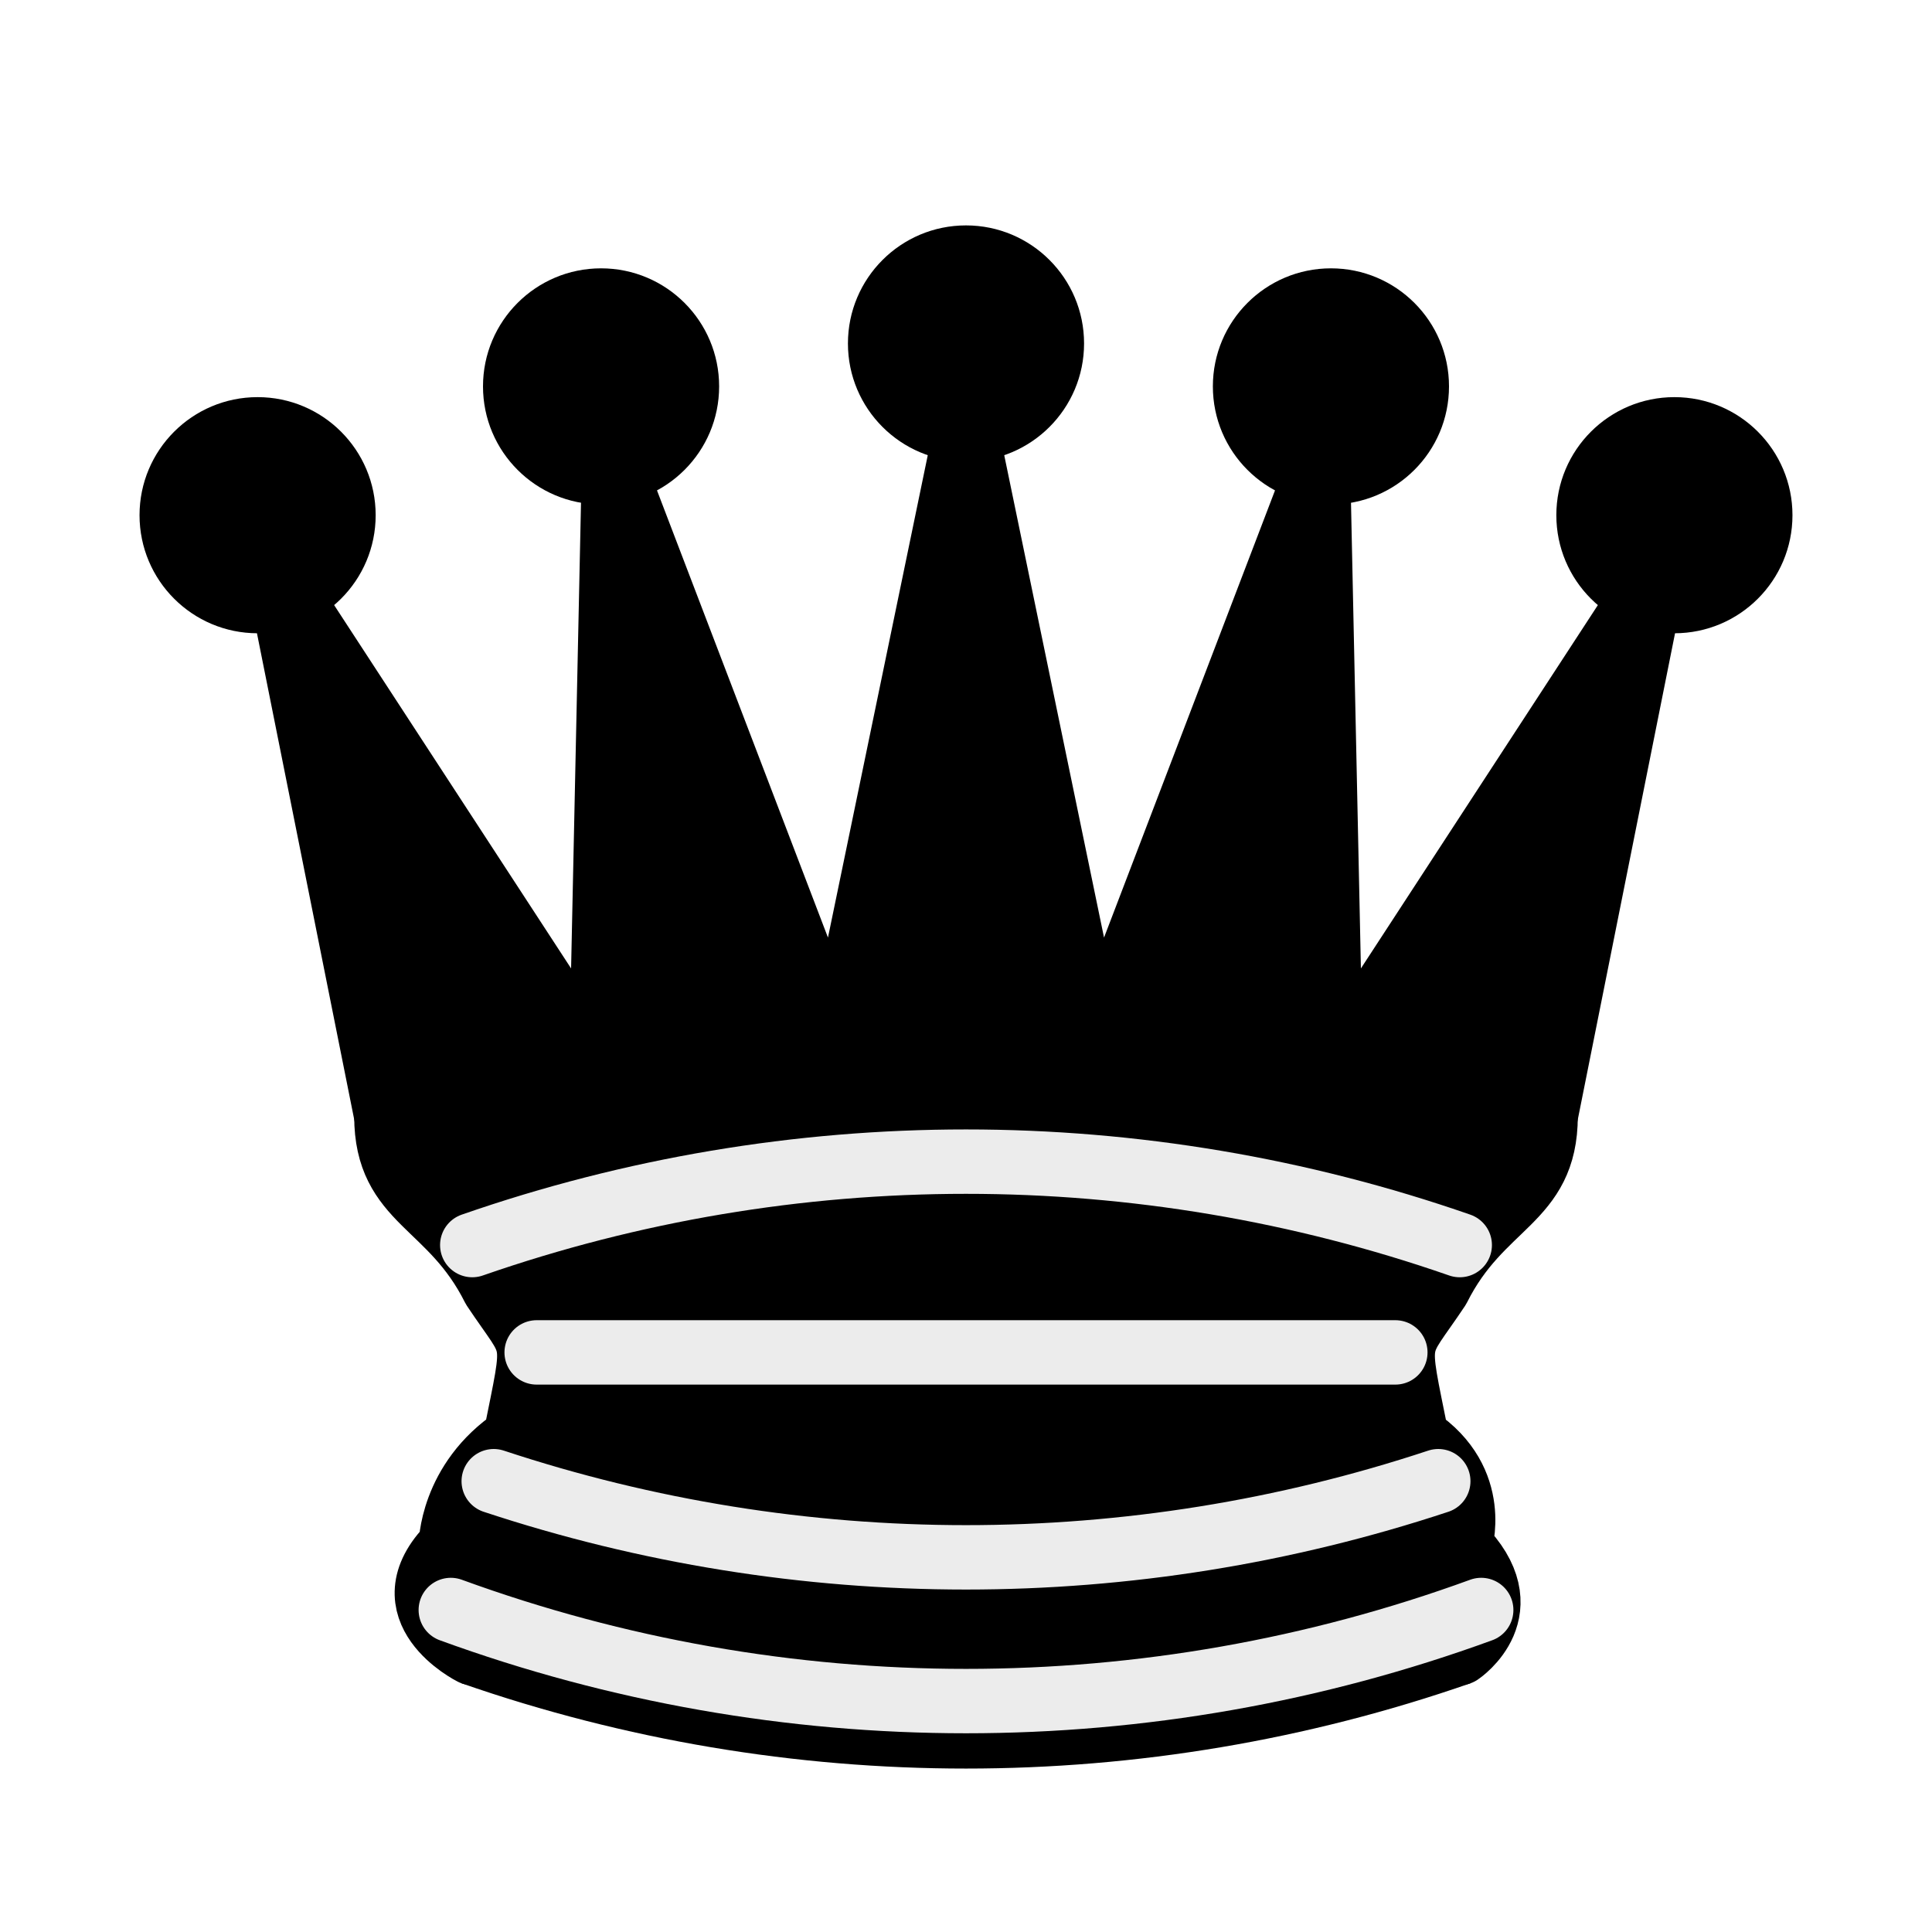
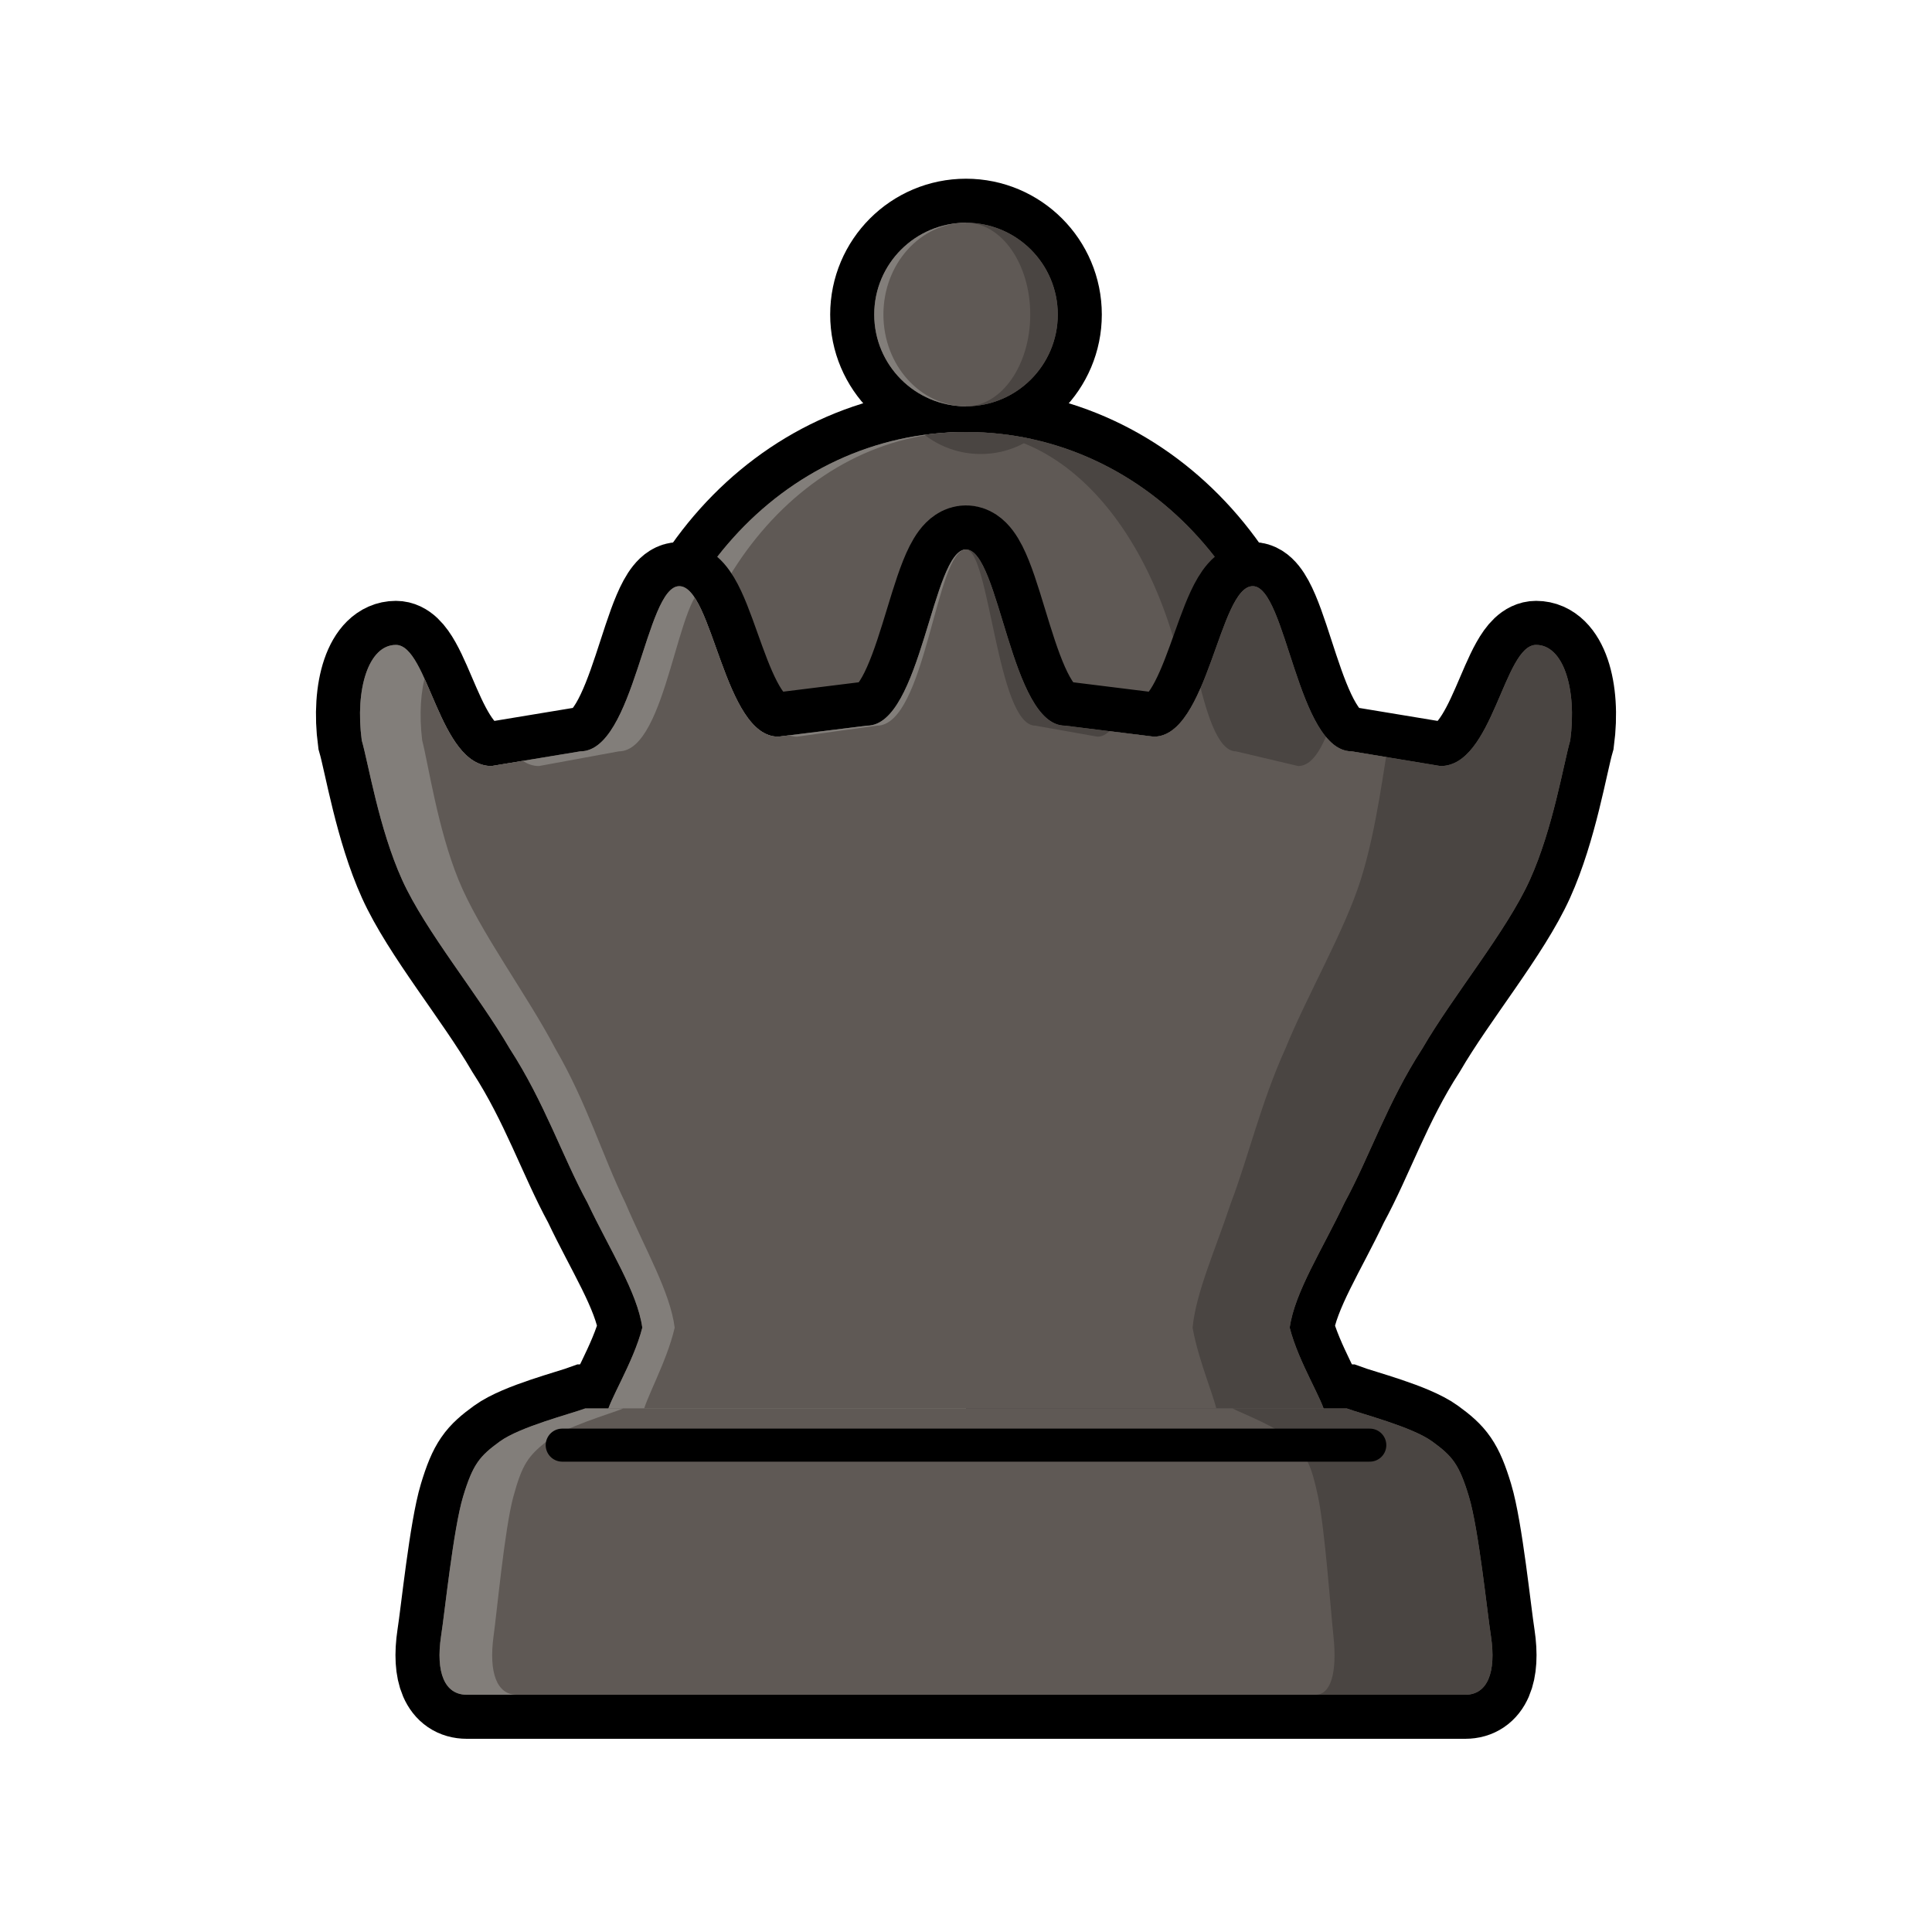
- <svg xmlns="http://www.w3.org/2000/svg" viewBox="0 0 45 45">
-   <g fill-rule="evenodd" stroke="#000" stroke-linecap="round" stroke-linejoin="round" stroke-width="1.5">
-     <g stroke="none">
-       <circle cx="6" cy="12" r="2.75" />
-       <circle cx="14" cy="9" r="2.75" />
-       <circle cx="22.5" cy="8" r="2.75" />
-       <circle cx="31" cy="9" r="2.75" />
-       <circle cx="39" cy="12" r="2.75" />
+ <svg xmlns="http://www.w3.org/2000/svg" viewBox="0 0 50 50">
+   <g id="bq">
+     <defs>
+       <path id="kibitzobq0" d="M25,10.6C30.022,10.6 33.928,15 33.928,20.5L25,20.5L16.072,20.5C16.072,15 19.978,10.6 25,10.6Z" />
+       <clipPath id="kibitzobq0c">
+         <use href="#kibitzobq0" />
+       </clipPath>
+       <path id="kibitzobq1" d="M22.5,7.4a2.5,2.5 0 1,0 5,0a2.5,2.5 0 1,0 -5,0Z" />
+       <clipPath id="kibitzobq1c">
+         <use href="#kibitzobq1" />
+       </clipPath>
+       <path id="kibitzobq2" d="M25,13.8C25.917,13.8 26.214,18.6 27.697,18.6L30.115,18.9C31.598,18.9 31.895,14.8 32.812,14.8C33.729,14.8 34.026,19.3 35.509,19.3L37.927,19.7C39.359,19.7 39.646,16.4 40.531,16.4C41.275,16.4 41.647,17.6 41.461,19C41.278,19.633 40.994,21.4 40.361,22.8C39.728,24.2 38.282,25.933 37.429,27.4C36.479,28.867 35.999,30.333 35.31,31.6C34.711,32.867 33.952,34.033 33.818,35C34.065,35.967 34.743,37 34.797,37.4L25,37.4L15.203,37.4C15.257,37 15.935,35.967 16.182,35C16.048,34.033 15.289,32.867 14.69,31.6C14.001,30.333 13.521,28.867 12.571,27.4C11.718,25.933 10.272,24.2 9.639,22.8C9.006,21.4 8.722,19.633 8.539,19C8.353,17.6 8.725,16.4 9.469,16.4C10.354,16.4 10.641,19.7 12.073,19.7L14.491,19.3C15.974,19.3 16.271,14.8 17.188,14.8C18.105,14.8 18.402,18.9 19.885,18.9L22.303,18.6C23.786,18.6 24.083,13.8 25,13.8Z" />
+       <clipPath id="kibitzobq2c">
+         <use href="#kibitzobq2" />
+       </clipPath>
+       <path id="kibitzobq3" d="M25,37.2L35.371,37.2C35.776,37.35 37.15,37.7 37.7,38.1C38.25,38.5 38.433,38.717 38.7,39.6C38.967,40.483 39.2,42.767 39.3,43.4C39.45,44.4 39.2,45 38.6,45L25,45L11.4,45C10.8,45 10.55,44.4 10.7,43.4C10.8,42.767 11.033,40.483 11.3,39.6C11.567,38.717 11.75,38.5 12.3,38.1C12.85,37.7 14.224,37.35 14.629,37.2L25,37.2Z" />
+       <clipPath id="kibitzobq3c">
+         <use href="#kibitzobq3" />
+       </clipPath>
+       <clipPath id="kibitzobqR0">
+         <rect x="25" y="-10" width="70" height="70" />
+       </clipPath>
+       <clipPath id="kibitzobqL0">
+         <rect x="-45" y="-10" width="70" height="70" />
+       </clipPath>
+     </defs>
+     <g transform="translate(25 45) scale(0.95) translate(-25 -46.2)">
+       <use href="#kibitzobq0" fill="#000" stroke="#000" stroke-width="2.4" stroke-linejoin="miter" stroke-miterlimit="2.5" />
+       <use href="#kibitzobq1" fill="#000" stroke="#000" stroke-width="2.4" stroke-linejoin="miter" stroke-miterlimit="2.5" />
+       <g clip-path="url(#kibitzobq0c)">
+         <use href="#kibitzobq0" fill="#5f5955" />
+         <g clip-path="url(#kibitzobqR0)">
+           <use href="#kibitzobq0" fill="#4a4542" />
+           <use href="#kibitzobq0" transform="translate(25 0) scale(0.7 1) translate(-25 0)" fill="#5f5955" />
+         </g>
+         <g clip-path="url(#kibitzobqL0)">
+           <use href="#kibitzobq0" fill="#827e7a" />
+           <use href="#kibitzobq0" transform="translate(25 0) scale(0.9 1) translate(-25 0)" fill="#5f5955" />
+         </g>
+         <use href="#kibitzobq1" transform="translate(0.4 1.3)" fill="#4a4542" />
+         <use href="#kibitzobq2" transform="translate(0.4 1.3)" fill="#4a4542" />
+         <use href="#kibitzobq3" transform="translate(0.4 1.3)" fill="#4a4542" />
+       </g>
+       <g clip-path="url(#kibitzobq1c)">
+         <use href="#kibitzobq1" fill="#5f5955" />
+         <g clip-path="url(#kibitzobqR0)">
+           <use href="#kibitzobq1" fill="#4a4542" />
+           <use href="#kibitzobq1" transform="translate(25 0) scale(0.7 1) translate(-25 0)" fill="#5f5955" />
+         </g>
+         <g clip-path="url(#kibitzobqL0)">
+           <use href="#kibitzobq1" fill="#827e7a" />
+           <use href="#kibitzobq1" transform="translate(25 0) scale(0.9 1) translate(-25 0)" fill="#5f5955" />
+         </g>
+         <use href="#kibitzobq2" transform="translate(0.4 1.3)" fill="#4a4542" />
+         <use href="#kibitzobq3" transform="translate(0.4 1.3)" fill="#4a4542" />
+       </g>
+       <use href="#kibitzobq2" fill="#000" stroke="#000" stroke-width="2.4" stroke-linejoin="miter" stroke-miterlimit="2.5" />
+       <use href="#kibitzobq3" fill="#000" stroke="#000" stroke-width="2.4" stroke-linejoin="miter" stroke-miterlimit="2.5" />
+       <g clip-path="url(#kibitzobq2c)">
+         <use href="#kibitzobq2" fill="#5f5955" />
+         <g clip-path="url(#kibitzobqR0)">
+           <use href="#kibitzobq2" fill="#4a4542" />
+           <use href="#kibitzobq2" transform="translate(25 0) scale(0.7 1) translate(-25 0)" fill="#5f5955" />
+         </g>
+         <g clip-path="url(#kibitzobqL0)">
+           <use href="#kibitzobq2" fill="#827e7a" />
+           <use href="#kibitzobq2" transform="translate(25 0) scale(0.9 1) translate(-25 0)" fill="#5f5955" />
+         </g>
+         <use href="#kibitzobq3" transform="translate(0.4 1.3)" fill="#4a4542" />
+       </g>
+       <g clip-path="url(#kibitzobq3c)">
+         <use href="#kibitzobq3" fill="#5f5955" />
+         <g clip-path="url(#kibitzobqR0)">
+           <use href="#kibitzobq3" fill="#4a4542" />
+           <use href="#kibitzobq3" transform="translate(25 0) scale(0.7 1) translate(-25 0)" fill="#5f5955" />
+         </g>
+         <g clip-path="url(#kibitzobqL0)">
+           <use href="#kibitzobq3" fill="#827e7a" />
+           <use href="#kibitzobq3" transform="translate(25 0) scale(0.9 1) translate(-25 0)" fill="#5f5955" />
+         </g>
+       </g>
+       <path d="M14,38.2H36" fill="none" stroke="#000" stroke-width="0.9" stroke-linecap="round" />
    </g>
-     <path stroke-linecap="butt" d="M9 26c8.5-1.5 21-1.5 27 0l2.5-12.5L31 25l-.3-14.1-5.2 13.6-3-14.5-3 14.5-5.2-13.6L14 25 6.5 13.5z" />
-     <path stroke-linecap="butt" d="M9 26c0 2 1.5 2 2.5 4 1 1.5 1 1 .5 3.5-1.5 1-1.5 2.5-1.5 2.5-1.5 1.5.5 2.5.5 2.5 6.5 1 16.5 1 23 0 0 0 1.5-1 0-2.5 0 0 .5-1.5-1-2.5-.5-2.5-.5-2 .5-3.5 1-2 2.5-2 2.5-4-8.5-1.5-18.5-1.5-27 0z" />
-     <path fill="none" stroke-linecap="butt" d="M11 38.5a35 35 1 0 0 23 0" />
-     <path fill="none" stroke="#ececec" d="M11 29a35 35 1 0 1 23 0m-21.5 2.5h20m-21 3a35 35 1 0 0 22 0m-23 3a35 35 1 0 0 24 0" />
  </g>
</svg>
